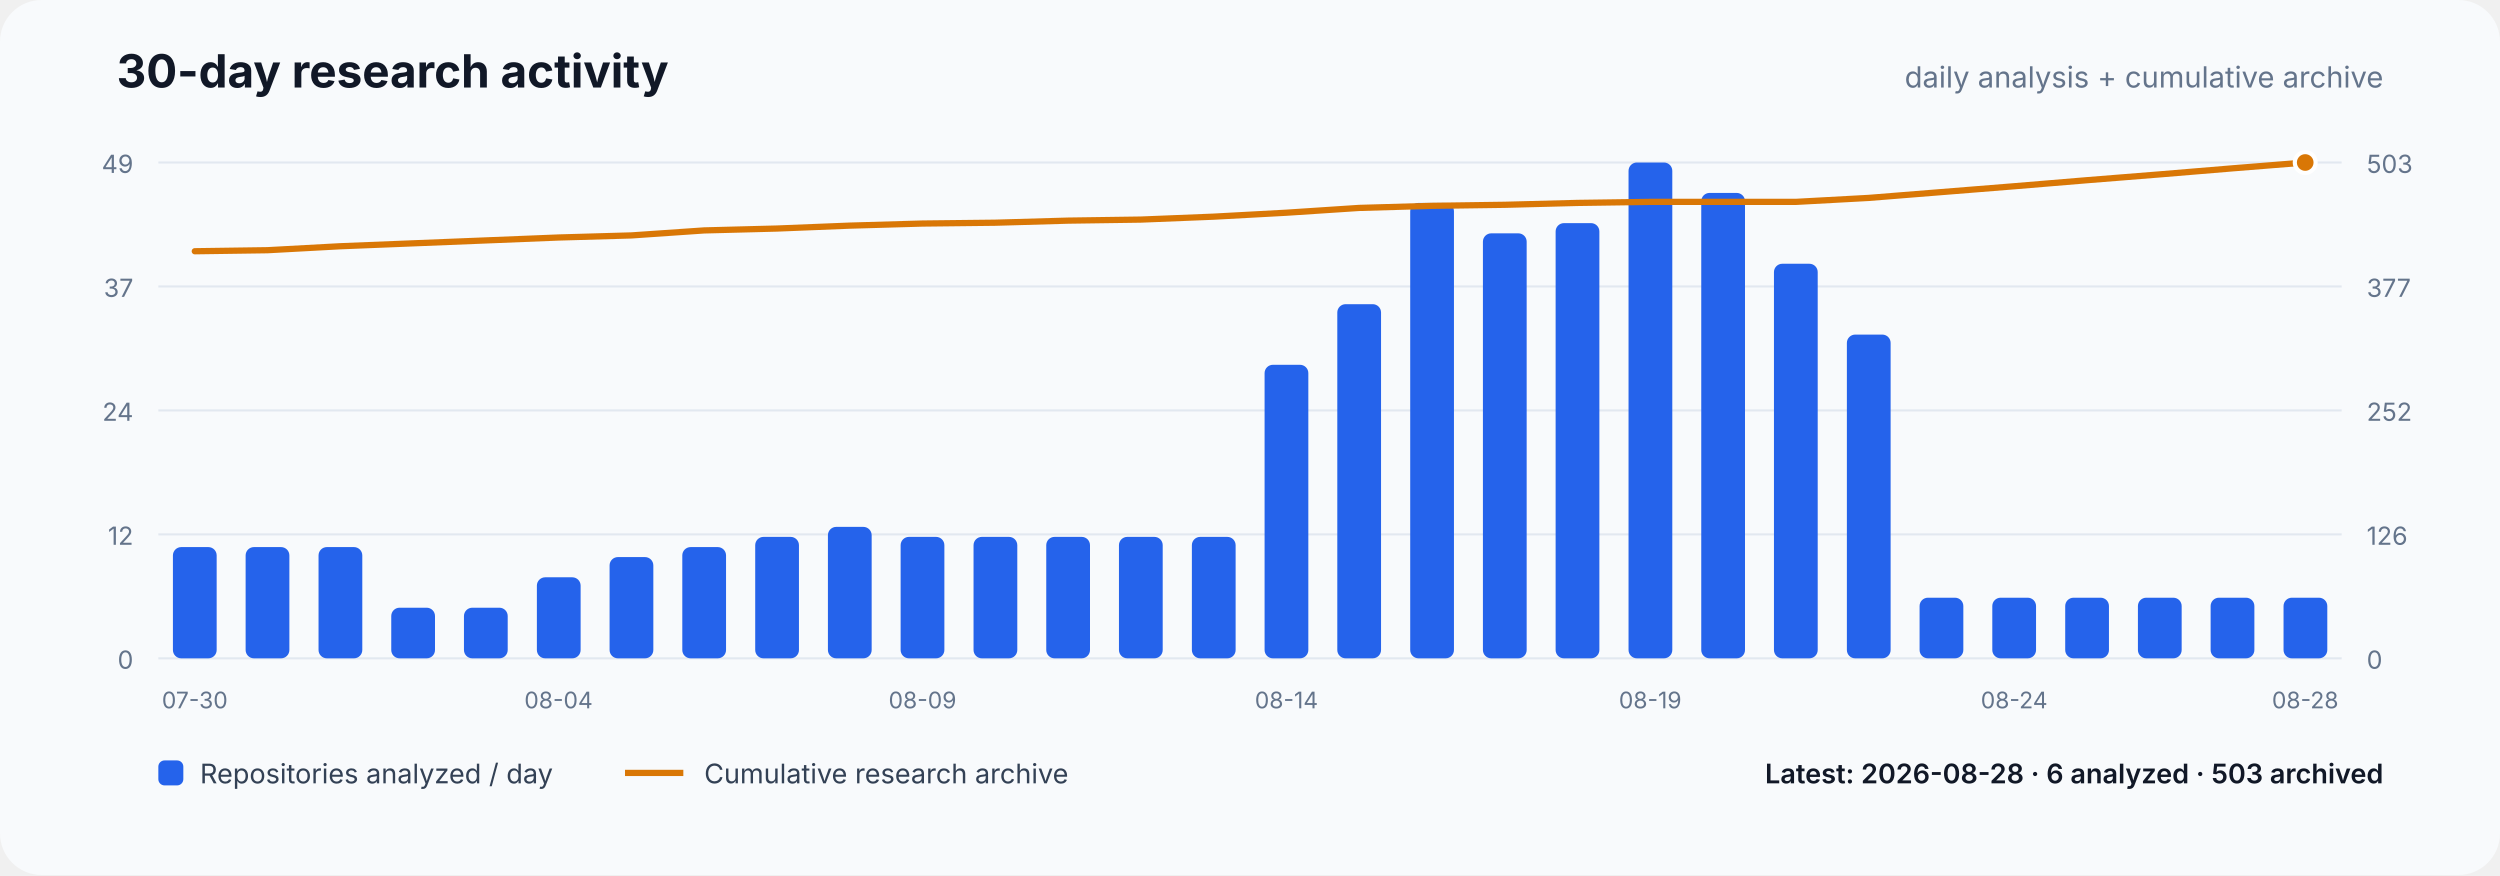
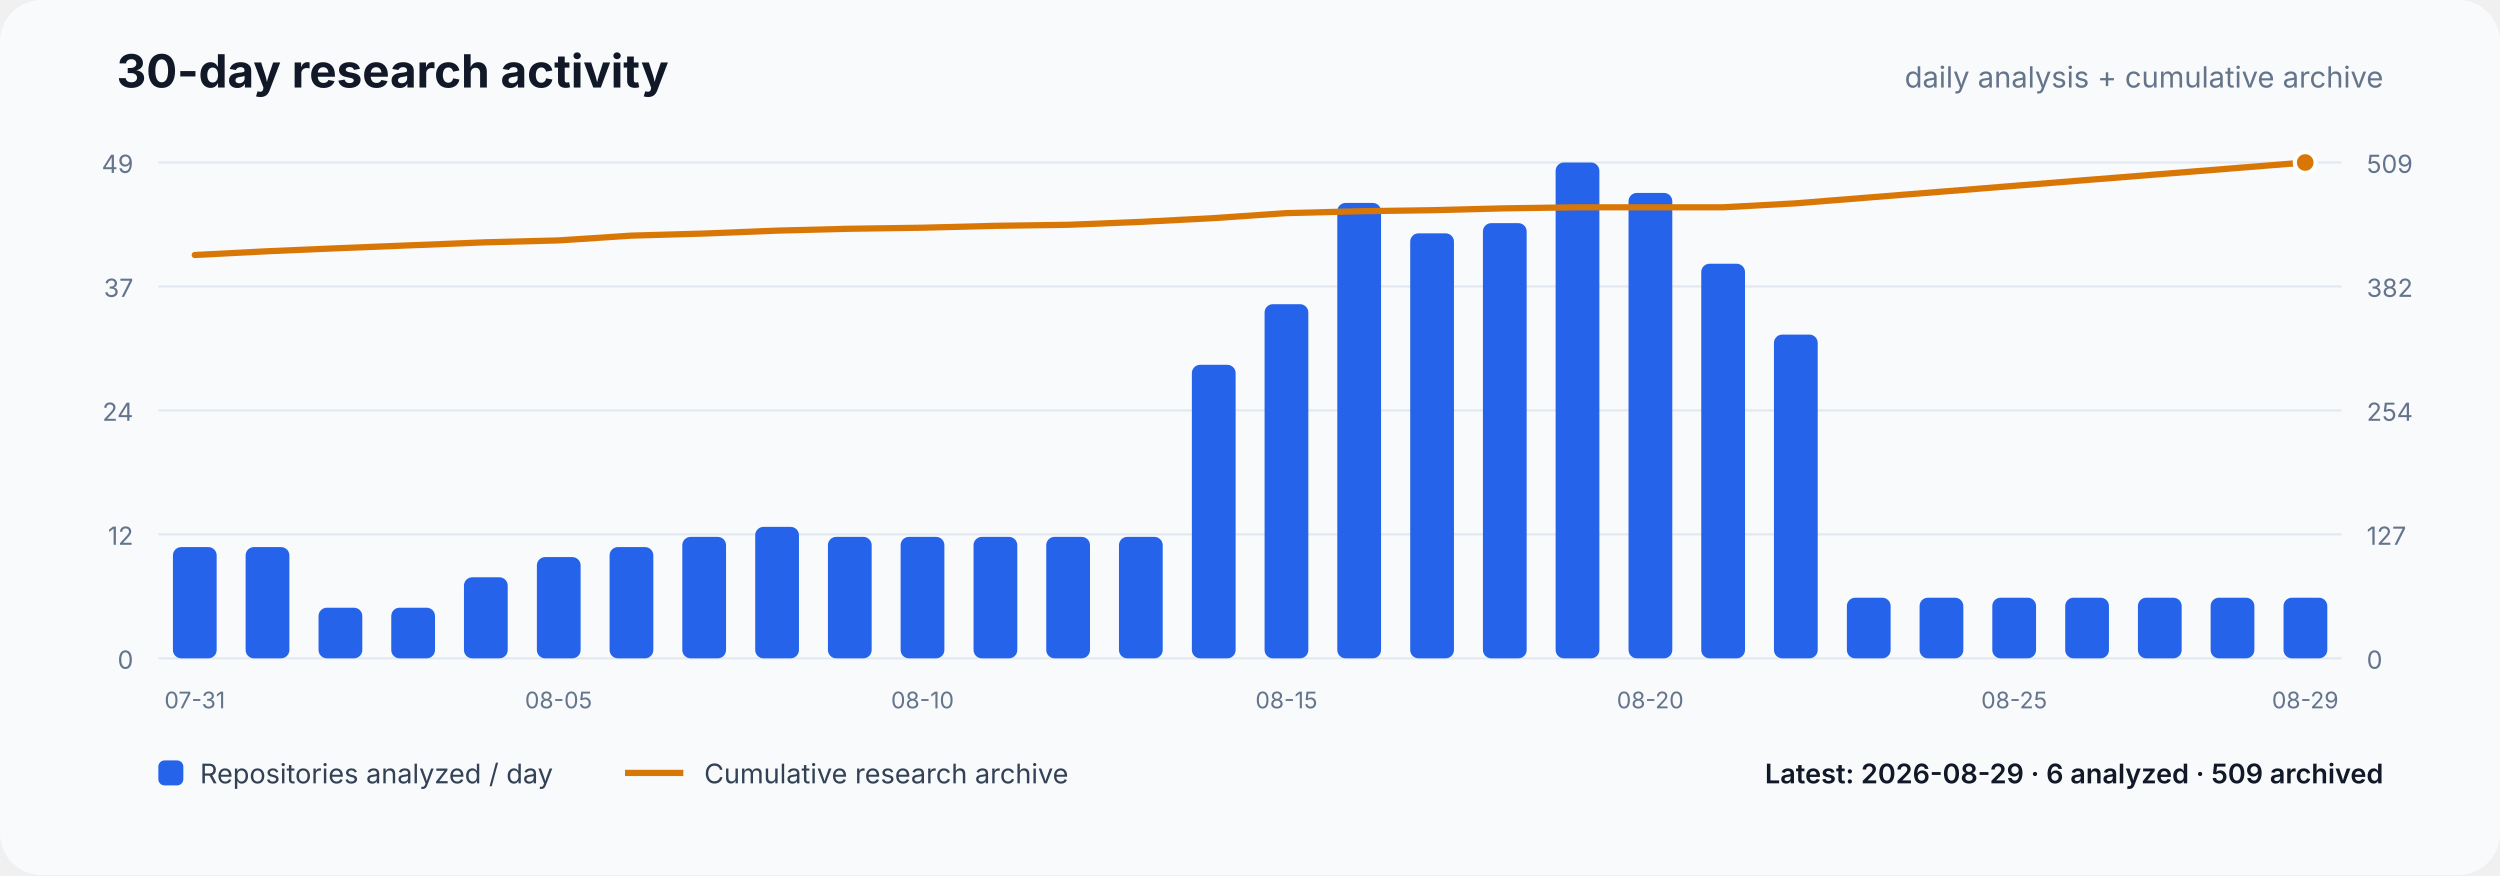
<svg xmlns="http://www.w3.org/2000/svg" width="1200" height="420" viewBox="0 0 1200 420" role="img" aria-labelledby="title desc">
  <rect width="1200" height="420" rx="20" fill="#f8fafc" />
  <text x="56" y="42" font-family="Inter,system-ui,sans-serif" font-size="22" font-weight="700" fill="#111827">30-day research activity</text>
  <text x="1144" y="42" text-anchor="end" font-family="Inter,system-ui,sans-serif" font-size="14" fill="#64748b">daily analysis + cumulative archive</text>
  <line x1="76" y1="316.0" x2="1124" y2="316.0" stroke="#e2e8f0" />
  <text x="64" y="321.0" text-anchor="end" font-family="Inter,system-ui,sans-serif" font-size="12" fill="#64748b">0</text>
  <text x="1136" y="321.0" font-family="Inter,system-ui,sans-serif" font-size="12" fill="#64748b">0</text>
  <line x1="76" y1="256.5" x2="1124" y2="256.5" stroke="#e2e8f0" />
  <text x="64" y="261.5" text-anchor="end" font-family="Inter,system-ui,sans-serif" font-size="12" fill="#64748b">12</text>
-   <text x="1136" y="261.5" font-family="Inter,system-ui,sans-serif" font-size="12" fill="#64748b">126</text>
+   <text x="1136" y="261.5" font-family="Inter,system-ui,sans-serif" font-size="12" fill="#64748b">127</text>
  <line x1="76" y1="197.0" x2="1124" y2="197.0" stroke="#e2e8f0" />
  <text x="64" y="202.0" text-anchor="end" font-family="Inter,system-ui,sans-serif" font-size="12" fill="#64748b">24</text>
-   <text x="1136" y="202.0" font-family="Inter,system-ui,sans-serif" font-size="12" fill="#64748b">252</text>
+   <text x="1136" y="202.0" font-family="Inter,system-ui,sans-serif" font-size="12" fill="#64748b">254</text>
  <line x1="76" y1="137.5" x2="1124" y2="137.5" stroke="#e2e8f0" />
  <text x="64" y="142.5" text-anchor="end" font-family="Inter,system-ui,sans-serif" font-size="12" fill="#64748b">37</text>
-   <text x="1136" y="142.5" font-family="Inter,system-ui,sans-serif" font-size="12" fill="#64748b">377</text>
+   <text x="1136" y="142.5" font-family="Inter,system-ui,sans-serif" font-size="12" fill="#64748b">382</text>
  <line x1="76" y1="78.0" x2="1124" y2="78.0" stroke="#e2e8f0" />
  <text x="64" y="83.0" text-anchor="end" font-family="Inter,system-ui,sans-serif" font-size="12" fill="#64748b">49</text>
-   <text x="1136" y="83.0" font-family="Inter,system-ui,sans-serif" font-size="12" fill="#64748b">503</text>
+   <text x="1136" y="83.0" font-family="Inter,system-ui,sans-serif" font-size="12" fill="#64748b">509</text>
  <rect x="83.0" y="262.6" width="21.0" height="53.4" rx="4" fill="#2563eb" />
-   <text x="93.5" y="340" text-anchor="middle" font-family="Inter,system-ui,sans-serif" font-size="11" fill="#64748b">07-30</text>
+   <text x="93.5" y="340" text-anchor="middle" font-family="Inter,system-ui,sans-serif" font-size="11" fill="#64748b">07-31</text>
  <rect x="117.9" y="262.6" width="21.0" height="53.4" rx="4" fill="#2563eb" />
-   <rect x="152.9" y="262.6" width="21.0" height="53.4" rx="4" fill="#2563eb" />
+   <rect x="152.9" y="291.7" width="21.0" height="24.3" rx="4" fill="#2563eb" />
  <rect x="187.8" y="291.7" width="21.0" height="24.3" rx="4" fill="#2563eb" />
-   <rect x="222.7" y="291.7" width="21.0" height="24.3" rx="4" fill="#2563eb" />
-   <rect x="257.7" y="277.1" width="21.0" height="38.9" rx="4" fill="#2563eb" />
-   <text x="268.1" y="340" text-anchor="middle" font-family="Inter,system-ui,sans-serif" font-size="11" fill="#64748b">08-04</text>
-   <rect x="292.6" y="267.4" width="21.0" height="48.6" rx="4" fill="#2563eb" />
-   <rect x="327.5" y="262.6" width="21.0" height="53.4" rx="4" fill="#2563eb" />
-   <rect x="362.5" y="257.7" width="21.0" height="58.3" rx="4" fill="#2563eb" />
-   <rect x="397.4" y="252.9" width="21.0" height="63.1" rx="4" fill="#2563eb" />
+   <rect x="222.7" y="277.1" width="21.0" height="38.9" rx="4" fill="#2563eb" />
+   <rect x="257.7" y="267.4" width="21.0" height="48.6" rx="4" fill="#2563eb" />
+   <text x="268.1" y="340" text-anchor="middle" font-family="Inter,system-ui,sans-serif" font-size="11" fill="#64748b">08-05</text>
+   <rect x="292.6" y="262.6" width="21.0" height="53.4" rx="4" fill="#2563eb" />
+   <rect x="327.5" y="257.7" width="21.0" height="58.3" rx="4" fill="#2563eb" />
+   <rect x="362.5" y="252.9" width="21.0" height="63.1" rx="4" fill="#2563eb" />
+   <rect x="397.4" y="257.7" width="21.0" height="58.3" rx="4" fill="#2563eb" />
  <rect x="432.3" y="257.7" width="21.0" height="58.3" rx="4" fill="#2563eb" />
-   <text x="442.8" y="340" text-anchor="middle" font-family="Inter,system-ui,sans-serif" font-size="11" fill="#64748b">08-09</text>
+   <text x="442.8" y="340" text-anchor="middle" font-family="Inter,system-ui,sans-serif" font-size="11" fill="#64748b">08-10</text>
  <rect x="467.3" y="257.7" width="21.0" height="58.3" rx="4" fill="#2563eb" />
  <rect x="502.2" y="257.7" width="21.0" height="58.3" rx="4" fill="#2563eb" />
  <rect x="537.1" y="257.7" width="21.0" height="58.3" rx="4" fill="#2563eb" />
-   <rect x="572.1" y="257.7" width="21.0" height="58.3" rx="4" fill="#2563eb" />
-   <rect x="607.0" y="175.1" width="21.0" height="140.9" rx="4" fill="#2563eb" />
-   <text x="617.5" y="340" text-anchor="middle" font-family="Inter,system-ui,sans-serif" font-size="11" fill="#64748b">08-14</text>
-   <rect x="641.9" y="146.0" width="21.0" height="170.0" rx="4" fill="#2563eb" />
-   <rect x="676.9" y="97.4" width="21.0" height="218.6" rx="4" fill="#2563eb" />
-   <rect x="711.8" y="112.0" width="21.0" height="204.0" rx="4" fill="#2563eb" />
-   <rect x="746.7" y="107.1" width="21.0" height="208.9" rx="4" fill="#2563eb" />
-   <rect x="781.7" y="78.0" width="21.0" height="238.0" rx="4" fill="#2563eb" />
-   <text x="792.1" y="340" text-anchor="middle" font-family="Inter,system-ui,sans-serif" font-size="11" fill="#64748b">08-19</text>
-   <rect x="816.6" y="92.6" width="21.0" height="223.4" rx="4" fill="#2563eb" />
-   <rect x="851.5" y="126.6" width="21.0" height="189.4" rx="4" fill="#2563eb" />
-   <rect x="886.5" y="160.6" width="21.0" height="155.4" rx="4" fill="#2563eb" />
+   <rect x="572.1" y="175.1" width="21.0" height="140.9" rx="4" fill="#2563eb" />
+   <rect x="607.0" y="146.0" width="21.0" height="170.0" rx="4" fill="#2563eb" />
+   <text x="617.5" y="340" text-anchor="middle" font-family="Inter,system-ui,sans-serif" font-size="11" fill="#64748b">08-15</text>
+   <rect x="641.9" y="97.4" width="21.0" height="218.6" rx="4" fill="#2563eb" />
+   <rect x="676.9" y="112.0" width="21.0" height="204.0" rx="4" fill="#2563eb" />
+   <rect x="711.8" y="107.1" width="21.0" height="208.9" rx="4" fill="#2563eb" />
+   <rect x="746.7" y="78.0" width="21.0" height="238.0" rx="4" fill="#2563eb" />
+   <rect x="781.7" y="92.6" width="21.0" height="223.4" rx="4" fill="#2563eb" />
+   <text x="792.1" y="340" text-anchor="middle" font-family="Inter,system-ui,sans-serif" font-size="11" fill="#64748b">08-20</text>
+   <rect x="816.6" y="126.6" width="21.0" height="189.4" rx="4" fill="#2563eb" />
+   <rect x="851.5" y="160.6" width="21.0" height="155.4" rx="4" fill="#2563eb" />
+   <rect x="886.5" y="286.9" width="21.0" height="29.1" rx="4" fill="#2563eb" />
  <rect x="921.4" y="286.9" width="21.0" height="29.1" rx="4" fill="#2563eb" />
  <rect x="956.3" y="286.9" width="21.0" height="29.1" rx="4" fill="#2563eb" />
-   <text x="966.8" y="340" text-anchor="middle" font-family="Inter,system-ui,sans-serif" font-size="11" fill="#64748b">08-24</text>
+   <text x="966.8" y="340" text-anchor="middle" font-family="Inter,system-ui,sans-serif" font-size="11" fill="#64748b">08-25</text>
  <rect x="991.3" y="286.9" width="21.0" height="29.1" rx="4" fill="#2563eb" />
  <rect x="1026.2" y="286.9" width="21.0" height="29.1" rx="4" fill="#2563eb" />
  <rect x="1061.1" y="286.9" width="21.0" height="29.1" rx="4" fill="#2563eb" />
  <rect x="1096.1" y="286.9" width="21.0" height="29.1" rx="4" fill="#2563eb" />
-   <text x="1106.5" y="340" text-anchor="middle" font-family="Inter,system-ui,sans-serif" font-size="11" fill="#64748b">08-28</text>
-   <polyline points="93.5,120.6 128.4,120.1 163.3,118.2 198.3,116.8 233.2,115.4 268.1,114.0 303.1,113.0 338.0,110.6 372.9,109.7 407.9,108.3 442.8,107.3 477.7,106.9 512.7,105.9 547.6,105.4 582.5,104.0 617.5,102.1 652.4,99.8 687.3,98.8 722.3,98.3 757.2,97.4 792.1,96.9 827.1,96.9 862.0,96.9 896.9,95.0 931.9,92.2 966.8,89.4 1001.7,86.5 1036.7,83.7 1071.6,80.8 1106.5,78.0" fill="none" stroke="#d97706" stroke-width="3" stroke-linejoin="round" stroke-linecap="round" />
+   <text x="1106.5" y="340" text-anchor="middle" font-family="Inter,system-ui,sans-serif" font-size="11" fill="#64748b">08-29</text>
+   <polyline points="93.5,122.4 128.4,120.6 163.3,119.1 198.3,117.7 233.2,116.3 268.1,115.4 303.1,113.1 338.0,112.1 372.9,110.7 407.9,109.8 442.8,109.3 477.7,108.4 512.7,107.9 547.6,106.5 582.5,104.7 617.5,102.3 652.4,101.4 687.3,100.9 722.3,100.0 757.2,99.5 792.1,99.5 827.1,99.5 862.0,97.6 896.9,94.8 931.9,92.0 966.8,89.2 1001.7,86.4 1036.7,83.6 1071.6,80.8 1106.5,78.0" fill="none" stroke="#d97706" stroke-width="3" stroke-linejoin="round" stroke-linecap="round" />
  <circle cx="1106.5" cy="78.0" r="5" fill="#d97706" stroke="#fff" stroke-width="2" />
  <rect x="76" y="365" width="12" height="12" rx="3" fill="#2563eb" />
  <text x="96" y="376" font-family="Inter,system-ui,sans-serif" font-size="13" fill="#334155">Repositories analyzed / day</text>
  <line x1="300" y1="371" x2="328" y2="371" stroke="#d97706" stroke-width="3" />
  <text x="338" y="376" font-family="Inter,system-ui,sans-serif" font-size="13" fill="#334155">Cumulative research archive</text>
-   <text x="1144" y="376" text-anchor="end" font-family="Inter,system-ui,sans-serif" font-size="13" font-weight="600" fill="#111827">Latest: 2026-08-28 · 6 analyzed · 503 archived</text>
+   <text x="1144" y="376" text-anchor="end" font-family="Inter,system-ui,sans-serif" font-size="13" font-weight="600" fill="#111827">Latest: 2026-08-29 · 6 analyzed · 509 archived</text>
</svg>
